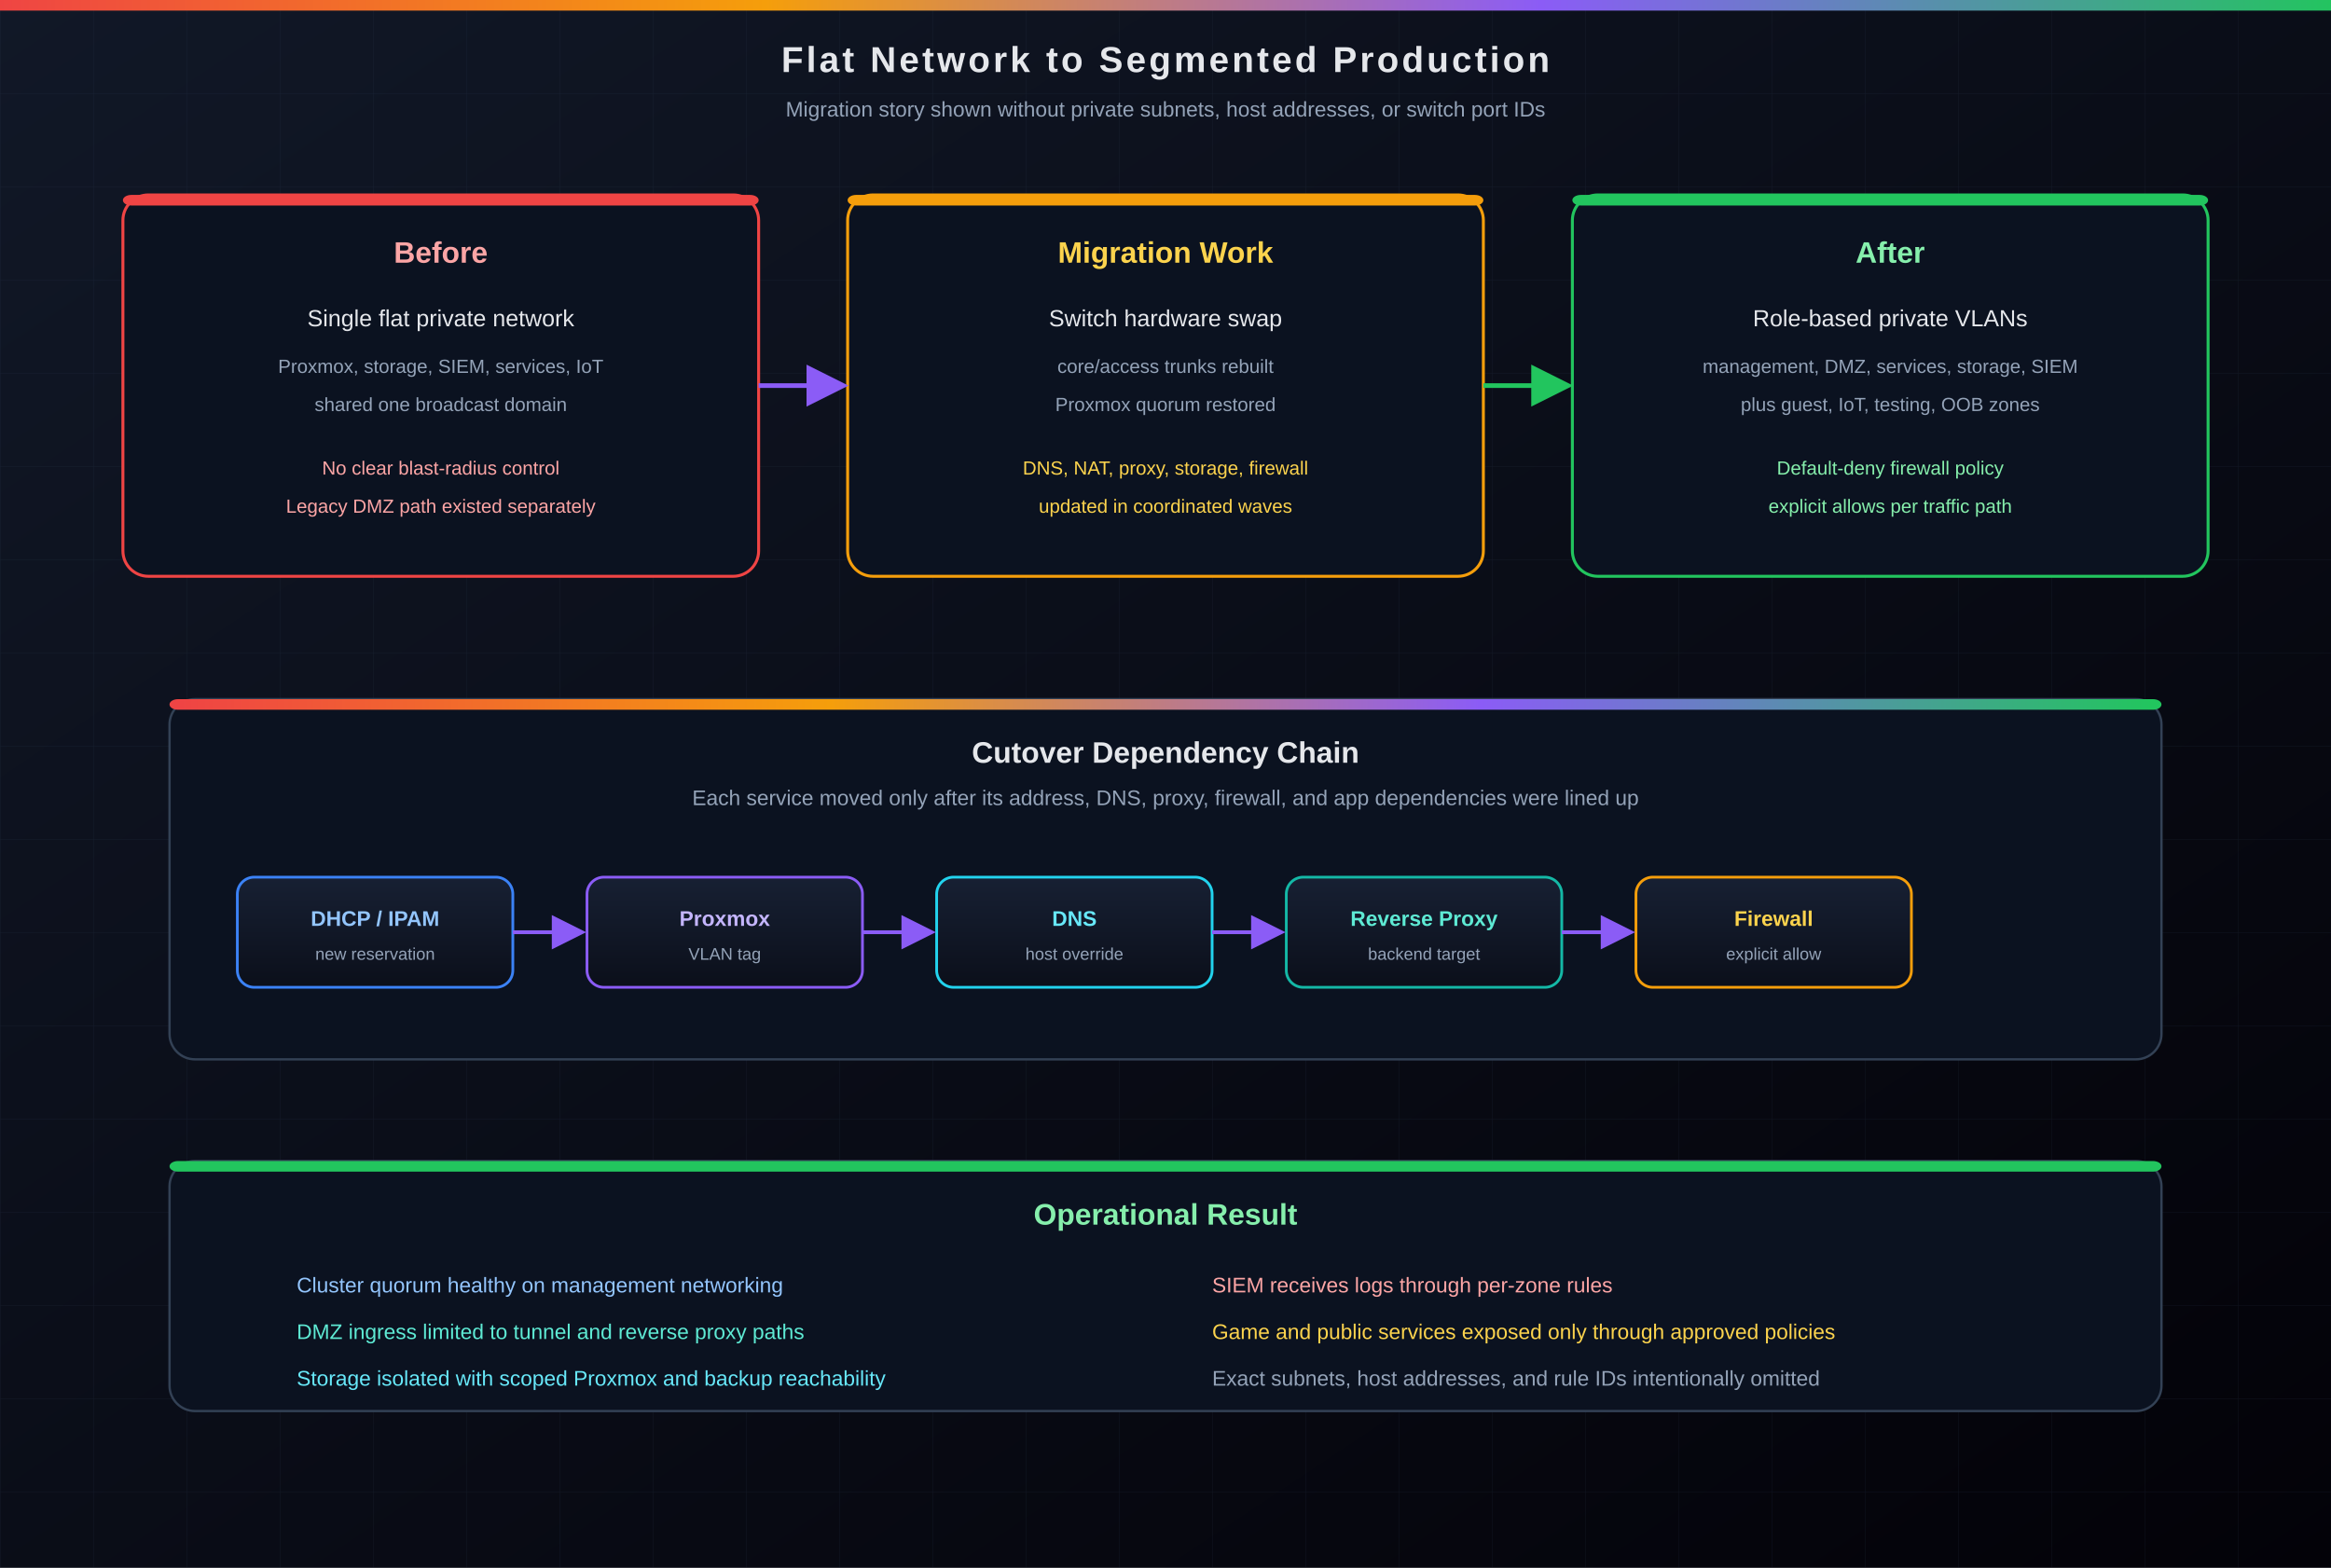
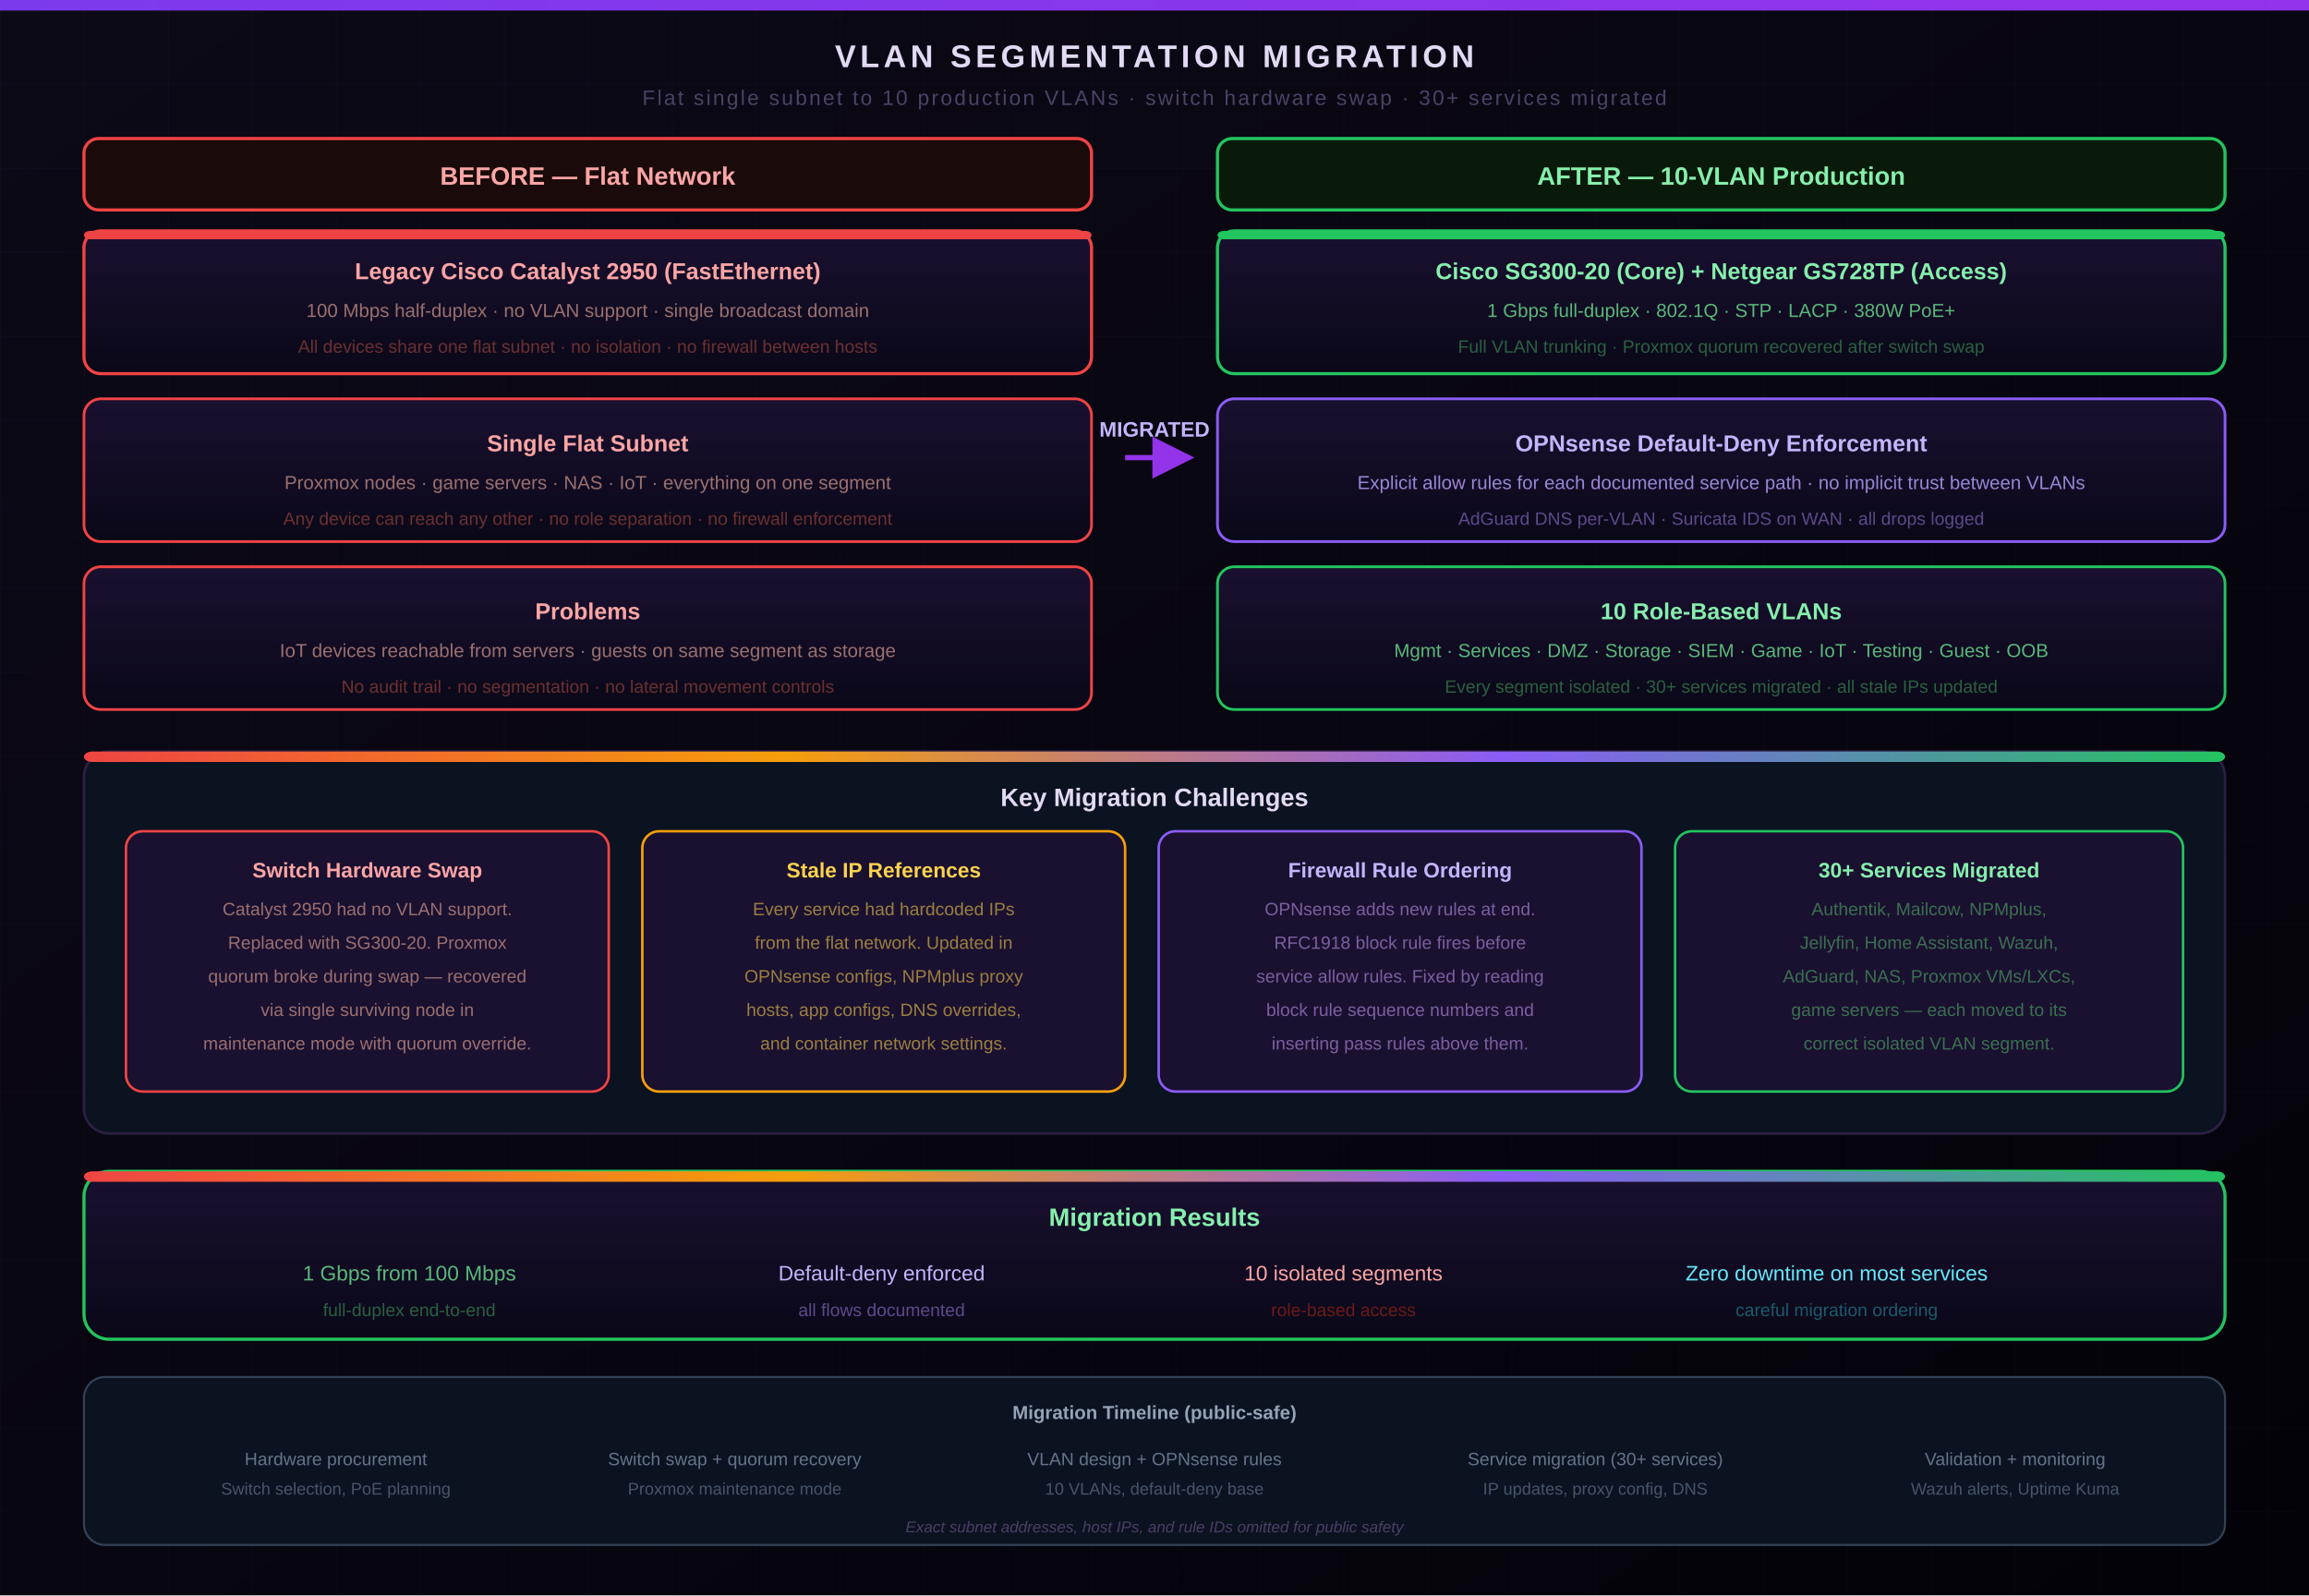
- <svg xmlns="http://www.w3.org/2000/svg" width="1100" height="740" viewBox="0 0 1100 740" font-family="'Segoe UI', Arial, sans-serif">
+ <svg xmlns="http://www.w3.org/2000/svg" width="1100" height="760" viewBox="0 0 1100 760" font-family="'Segoe UI', Arial, sans-serif">
  <defs>
    <linearGradient id="bg" x1="0" y1="0" x2="1" y2="1">
-       <stop offset="0%" stop-color="#111827" />
+       <stop offset="0%" stop-color="#0d0a18" />
      <stop offset="100%" stop-color="#030208" />
    </linearGradient>
    <linearGradient id="card" x1="0" y1="0" x2="0" y2="1">
-       <stop offset="0%" stop-color="#172033" />
-       <stop offset="100%" stop-color="#0b0f1a" />
+       <stop offset="0%" stop-color="#1a1030" />
+       <stop offset="100%" stop-color="#0a0818" />
+     </linearGradient>
+     <linearGradient id="purpleBar" x1="0" y1="0" x2="1" y2="0">
+       <stop offset="0%" stop-color="#7c3aed" />
+       <stop offset="100%" stop-color="#9333ea" />
    </linearGradient>
    <linearGradient id="bar" x1="0" y1="0" x2="1" y2="0">
      <stop offset="0%" stop-color="#ef4444" />
      <stop offset="33%" stop-color="#f59e0b" />
      <stop offset="66%" stop-color="#8b5cf6" />
      <stop offset="100%" stop-color="#22c55e" />
    </linearGradient>
-     <pattern id="grid" width="44" height="44" patternUnits="userSpaceOnUse">
-       <path d="M44 0H0V44" fill="none" stroke="#334155" stroke-width="0.45" opacity="0.24" />
+     <pattern id="grid" width="40" height="40" patternUnits="userSpaceOnUse">
+       <path d="M40 0H0V40" fill="none" stroke="#9333ea" stroke-width="0.15" opacity="0.2" />
    </pattern>
-     <marker id="arrow" markerWidth="9" markerHeight="9" refX="7" refY="4.5" orient="auto">
-       <path d="M0,0 L0,9 L9,4.5 Z" fill="#8b5cf6" />
+     <filter id="glow">
+       <feGaussianBlur in="SourceGraphic" stdDeviation="2.5" result="b" />
+       <feMerge>
+         <feMergeNode in="b" />
+         <feMergeNode in="SourceGraphic" />
+       </feMerge>
+     </filter>
+     <marker id="arr" markerWidth="8" markerHeight="8" refX="6" refY="4" orient="auto">
+       <path d="M0,0 L0,8 L8,4 z" fill="#9333ea" />
    </marker>
-     <marker id="arrowGreen" markerWidth="9" markerHeight="9" refX="7" refY="4.5" orient="auto">
-       <path d="M0,0 L0,9 L9,4.5 Z" fill="#22c55e" />
+     <marker id="arrGreen" markerWidth="8" markerHeight="8" refX="6" refY="4" orient="auto">
+       <path d="M0,0 L0,8 L8,4 z" fill="#22c55e" />
    </marker>
  </defs>
-   <rect width="1100" height="740" fill="url(#bg)" />
-   <rect width="1100" height="740" fill="url(#grid)" />
-   <rect x="0" y="0" width="1100" height="5" fill="url(#bar)" />
-   <text x="550" y="34" text-anchor="middle" fill="#e5e7eb" font-size="17" font-weight="700" letter-spacing="1.4">Flat Network to Segmented Production</text>
-   <text x="550" y="55" text-anchor="middle" fill="#94a3b8" font-size="10">Migration story shown without private subnets, host addresses, or switch port IDs</text>
-   <rect x="58" y="92" width="300" height="180" rx="12" fill="#0b1220" stroke="#ef4444" stroke-width="1.4" />
-   <rect x="58" y="92" width="300" height="5" rx="4" fill="#ef4444" />
-   <text x="208" y="124" text-anchor="middle" fill="#fca5a5" font-size="14" font-weight="700">Before</text>
-   <text x="208" y="154" text-anchor="middle" fill="#e5e7eb" font-size="11">Single flat private network</text>
-   <text x="208" y="176" text-anchor="middle" fill="#94a3b8" font-size="9">Proxmox, storage, SIEM, services, IoT</text>
-   <text x="208" y="194" text-anchor="middle" fill="#94a3b8" font-size="9">shared one broadcast domain</text>
-   <text x="208" y="224" text-anchor="middle" fill="#fca5a5" font-size="9">No clear blast-radius control</text>
-   <text x="208" y="242" text-anchor="middle" fill="#fca5a5" font-size="9">Legacy DMZ path existed separately</text>
-   <rect x="400" y="92" width="300" height="180" rx="12" fill="#0b1220" stroke="#f59e0b" stroke-width="1.4" />
-   <rect x="400" y="92" width="300" height="5" rx="4" fill="#f59e0b" />
-   <text x="550" y="124" text-anchor="middle" fill="#fcd34d" font-size="14" font-weight="700">Migration Work</text>
-   <text x="550" y="154" text-anchor="middle" fill="#e5e7eb" font-size="11">Switch hardware swap</text>
-   <text x="550" y="176" text-anchor="middle" fill="#94a3b8" font-size="9">core/access trunks rebuilt</text>
-   <text x="550" y="194" text-anchor="middle" fill="#94a3b8" font-size="9">Proxmox quorum restored</text>
-   <text x="550" y="224" text-anchor="middle" fill="#fcd34d" font-size="9">DNS, NAT, proxy, storage, firewall</text>
-   <text x="550" y="242" text-anchor="middle" fill="#fcd34d" font-size="9">updated in coordinated waves</text>
-   <rect x="742" y="92" width="300" height="180" rx="12" fill="#0b1220" stroke="#22c55e" stroke-width="1.4" />
-   <rect x="742" y="92" width="300" height="5" rx="4" fill="#22c55e" />
-   <text x="892" y="124" text-anchor="middle" fill="#86efac" font-size="14" font-weight="700">After</text>
-   <text x="892" y="154" text-anchor="middle" fill="#e5e7eb" font-size="11">Role-based private VLANs</text>
-   <text x="892" y="176" text-anchor="middle" fill="#94a3b8" font-size="9">management, DMZ, services, storage, SIEM</text>
-   <text x="892" y="194" text-anchor="middle" fill="#94a3b8" font-size="9">plus guest, IoT, testing, OOB zones</text>
-   <text x="892" y="224" text-anchor="middle" fill="#86efac" font-size="9">Default-deny firewall policy</text>
-   <text x="892" y="242" text-anchor="middle" fill="#86efac" font-size="9">explicit allows per traffic path</text>
-   <line x1="358" y1="182" x2="396" y2="182" stroke="#8b5cf6" stroke-width="2.2" marker-end="url(#arrow)" />
-   <line x1="700" y1="182" x2="738" y2="182" stroke="#22c55e" stroke-width="2.2" marker-end="url(#arrowGreen)" />
-   <rect x="80" y="330" width="940" height="170" rx="12" fill="#0b1220" stroke="#334155" stroke-width="1.1" />
-   <rect x="80" y="330" width="940" height="5" rx="4" fill="url(#bar)" />
-   <text x="550" y="360" text-anchor="middle" fill="#e5e7eb" font-size="14" font-weight="700">Cutover Dependency Chain</text>
-   <text x="550" y="380" text-anchor="middle" fill="#94a3b8" font-size="10">Each service moved only after its address, DNS, proxy, firewall, and app dependencies were lined up</text>
-   <g fill="url(#card)" stroke-width="1.3">
-     <rect x="112" y="414" width="130" height="52" rx="8" stroke="#3b82f6" />
-     <rect x="277" y="414" width="130" height="52" rx="8" stroke="#8b5cf6" />
-     <rect x="442" y="414" width="130" height="52" rx="8" stroke="#22d3ee" />
-     <rect x="607" y="414" width="130" height="52" rx="8" stroke="#14b8a6" />
-     <rect x="772" y="414" width="130" height="52" rx="8" stroke="#f59e0b" />
-   </g>
-   <text x="177" y="437" text-anchor="middle" fill="#93c5fd" font-size="10" font-weight="700">DHCP / IPAM</text>
-   <text x="177" y="453" text-anchor="middle" fill="#94a3b8" font-size="8">new reservation</text>
-   <text x="342" y="437" text-anchor="middle" fill="#c4b5fd" font-size="10" font-weight="700">Proxmox</text>
-   <text x="342" y="453" text-anchor="middle" fill="#94a3b8" font-size="8">VLAN tag</text>
-   <text x="507" y="437" text-anchor="middle" fill="#67e8f9" font-size="10" font-weight="700">DNS</text>
-   <text x="507" y="453" text-anchor="middle" fill="#94a3b8" font-size="8">host override</text>
-   <text x="672" y="437" text-anchor="middle" fill="#5eead4" font-size="10" font-weight="700">Reverse Proxy</text>
-   <text x="672" y="453" text-anchor="middle" fill="#94a3b8" font-size="8">backend target</text>
-   <text x="837" y="437" text-anchor="middle" fill="#fcd34d" font-size="10" font-weight="700">Firewall</text>
-   <text x="837" y="453" text-anchor="middle" fill="#94a3b8" font-size="8">explicit allow</text>
-   <line x1="242" y1="440" x2="273" y2="440" stroke="#8b5cf6" stroke-width="1.8" marker-end="url(#arrow)" />
-   <line x1="407" y1="440" x2="438" y2="440" stroke="#8b5cf6" stroke-width="1.8" marker-end="url(#arrow)" />
-   <line x1="572" y1="440" x2="603" y2="440" stroke="#8b5cf6" stroke-width="1.8" marker-end="url(#arrow)" />
-   <line x1="737" y1="440" x2="768" y2="440" stroke="#8b5cf6" stroke-width="1.8" marker-end="url(#arrow)" />
-   <rect x="80" y="548" width="940" height="118" rx="12" fill="#0b1220" stroke="#334155" stroke-width="1.1" />
-   <rect x="80" y="548" width="940" height="5" rx="4" fill="#22c55e" />
-   <text x="550" y="578" text-anchor="middle" fill="#86efac" font-size="14" font-weight="700">Operational Result</text>
-   <text x="140" y="610" fill="#93c5fd" font-size="10">Cluster quorum healthy on management networking</text>
-   <text x="140" y="632" fill="#5eead4" font-size="10">DMZ ingress limited to tunnel and reverse proxy paths</text>
-   <text x="140" y="654" fill="#67e8f9" font-size="10">Storage isolated with scoped Proxmox and backup reachability</text>
-   <text x="572" y="610" fill="#fca5a5" font-size="10">SIEM receives logs through per-zone rules</text>
-   <text x="572" y="632" fill="#fcd34d" font-size="10">Game and public services exposed only through approved policies</text>
-   <text x="572" y="654" fill="#94a3b8" font-size="10">Exact subnets, host addresses, and rule IDs intentionally omitted</text>
+   <rect width="1100" height="760" fill="url(#bg)" />
+   <rect width="1100" height="760" fill="url(#grid)" />
+   <rect x="0" y="0" width="1100" height="5" fill="url(#purpleBar)" />
+   <text x="550" y="32" text-anchor="middle" fill="#e2d9f3" font-size="15" font-weight="700" letter-spacing="2">VLAN SEGMENTATION MIGRATION</text>
+   <text x="550" y="50" text-anchor="middle" fill="#4b4266" font-size="10" letter-spacing="1">Flat single subnet to 10 production VLANs · switch hardware swap · 30+ services migrated</text>
+   <rect x="40" y="66" width="480" height="34" rx="7" fill="#1a0a0a" stroke="#ef4444" stroke-width="1.5" />
+   <text x="280" y="88" text-anchor="middle" fill="#fca5a5" font-size="12" font-weight="700">BEFORE — Flat Network</text>
+   <rect x="40" y="110" width="480" height="68" rx="8" fill="url(#card)" stroke="#ef4444" stroke-width="1.5" />
+   <rect x="40" y="110" width="480" height="4" rx="3" fill="#ef4444" />
+   <text x="280" y="133" text-anchor="middle" fill="#fca5a5" font-size="11" font-weight="700">Legacy Cisco Catalyst 2950 (FastEthernet)</text>
+   <text x="280" y="151" text-anchor="middle" fill="#9a7070" font-size="9">100 Mbps half-duplex · no VLAN support · single broadcast domain</text>
+   <text x="280" y="168" text-anchor="middle" fill="#6b3030" font-size="8.5">All devices share one flat subnet · no isolation · no firewall between hosts</text>
+   <rect x="40" y="190" width="480" height="68" rx="8" fill="url(#card)" stroke="#ef4444" stroke-width="1.3" />
+   <text x="280" y="215" text-anchor="middle" fill="#fca5a5" font-size="11" font-weight="700">Single Flat Subnet</text>
+   <text x="280" y="233" text-anchor="middle" fill="#9a7070" font-size="9">Proxmox nodes · game servers · NAS · IoT · everything on one segment</text>
+   <text x="280" y="250" text-anchor="middle" fill="#6b3030" font-size="8.5">Any device can reach any other · no role separation · no firewall enforcement</text>
+   <rect x="40" y="270" width="480" height="68" rx="8" fill="url(#card)" stroke="#ef4444" stroke-width="1.3" />
+   <text x="280" y="295" text-anchor="middle" fill="#fca5a5" font-size="11" font-weight="700">Problems</text>
+   <text x="280" y="313" text-anchor="middle" fill="#9a7070" font-size="9">IoT devices reachable from servers · guests on same segment as storage</text>
+   <text x="280" y="330" text-anchor="middle" fill="#6b3030" font-size="8.5">No audit trail · no segmentation · no lateral movement controls</text>
+   <line x1="536" y1="218" x2="564" y2="218" stroke="#9333ea" stroke-width="2.5" marker-end="url(#arr)" />
+   <text x="550" y="208" text-anchor="middle" fill="#c4b5fd" font-size="10" font-weight="700">MIGRATED</text>
+   <rect x="580" y="66" width="480" height="34" rx="7" fill="#0a1a0a" stroke="#22c55e" stroke-width="1.5" />
+   <text x="820" y="88" text-anchor="middle" fill="#86efac" font-size="12" font-weight="700">AFTER — 10-VLAN Production</text>
+   <rect x="580" y="110" width="480" height="68" rx="8" fill="url(#card)" stroke="#22c55e" stroke-width="1.5" />
+   <rect x="580" y="110" width="480" height="4" rx="3" fill="#22c55e" />
+   <text x="820" y="133" text-anchor="middle" fill="#86efac" font-size="11" font-weight="700">Cisco SG300-20 (Core) + Netgear GS728TP (Access)</text>
+   <text x="820" y="151" text-anchor="middle" fill="#5ab87a" font-size="9">1 Gbps full-duplex · 802.1Q · STP · LACP · 380W PoE+</text>
+   <text x="820" y="168" text-anchor="middle" fill="#2a6040" font-size="8.5">Full VLAN trunking · Proxmox quorum recovered after switch swap</text>
+   <rect x="580" y="190" width="480" height="68" rx="8" fill="url(#card)" stroke="#8b5cf6" stroke-width="1.3" />
+   <text x="820" y="215" text-anchor="middle" fill="#c4b5fd" font-size="11" font-weight="700">OPNsense Default-Deny Enforcement</text>
+   <text x="820" y="233" text-anchor="middle" fill="#9b85d4" font-size="9">Explicit allow rules for each documented service path · no implicit trust between VLANs</text>
+   <text x="820" y="250" text-anchor="middle" fill="#5c4a8a" font-size="8.5">AdGuard DNS per-VLAN · Suricata IDS on WAN · all drops logged</text>
+   <rect x="580" y="270" width="480" height="68" rx="8" fill="url(#card)" stroke="#22c55e" stroke-width="1.3" />
+   <text x="820" y="295" text-anchor="middle" fill="#86efac" font-size="11" font-weight="700">10 Role-Based VLANs</text>
+   <text x="820" y="313" text-anchor="middle" fill="#5ab87a" font-size="9">Mgmt · Services · DMZ · Storage · SIEM · Game · IoT · Testing · Guest · OOB</text>
+   <text x="820" y="330" text-anchor="middle" fill="#2a6040" font-size="8.5">Every segment isolated · 30+ services migrated · all stale IPs updated</text>
+   <rect x="40" y="358" width="1020" height="182" rx="12" fill="#0b1220" stroke="#2d1f44" stroke-width="1.2" />
+   <rect x="40" y="358" width="1020" height="5" rx="4" fill="url(#bar)" />
+   <text x="550" y="384" text-anchor="middle" fill="#e2d9f3" font-size="12" font-weight="700">Key Migration Challenges</text>
+   <rect x="60" y="396" width="230" height="124" rx="8" fill="#1a1030" stroke="#ef4444" stroke-width="1.2" />
+   <text x="175" y="418" text-anchor="middle" fill="#fca5a5" font-size="10" font-weight="700">Switch Hardware Swap</text>
+   <text x="175" y="436" text-anchor="middle" fill="#9a7070" font-size="8.5">Catalyst 2950 had no VLAN support.</text>
+   <text x="175" y="452" text-anchor="middle" fill="#9a7070" font-size="8.5">Replaced with SG300-20. Proxmox</text>
+   <text x="175" y="468" text-anchor="middle" fill="#9a7070" font-size="8.5">quorum broke during swap — recovered</text>
+   <text x="175" y="484" text-anchor="middle" fill="#9a7070" font-size="8.5">via single surviving node in</text>
+   <text x="175" y="500" text-anchor="middle" fill="#9a7070" font-size="8.5">maintenance mode with quorum override.</text>
+   <rect x="306" y="396" width="230" height="124" rx="8" fill="#1a1030" stroke="#f59e0b" stroke-width="1.2" />
+   <text x="421" y="418" text-anchor="middle" fill="#fcd34d" font-size="10" font-weight="700">Stale IP References</text>
+   <text x="421" y="436" text-anchor="middle" fill="#9a8040" font-size="8.5">Every service had hardcoded IPs</text>
+   <text x="421" y="452" text-anchor="middle" fill="#9a8040" font-size="8.5">from the flat network. Updated in</text>
+   <text x="421" y="468" text-anchor="middle" fill="#9a8040" font-size="8.5">OPNsense configs, NPMplus proxy</text>
+   <text x="421" y="484" text-anchor="middle" fill="#9a8040" font-size="8.5">hosts, app configs, DNS overrides,</text>
+   <text x="421" y="500" text-anchor="middle" fill="#9a8040" font-size="8.5">and container network settings.</text>
+   <rect x="552" y="396" width="230" height="124" rx="8" fill="#1a1030" stroke="#8b5cf6" stroke-width="1.2" />
+   <text x="667" y="418" text-anchor="middle" fill="#c4b5fd" font-size="10" font-weight="700">Firewall Rule Ordering</text>
+   <text x="667" y="436" text-anchor="middle" fill="#7a60a0" font-size="8.5">OPNsense adds new rules at end.</text>
+   <text x="667" y="452" text-anchor="middle" fill="#7a60a0" font-size="8.5">RFC1918 block rule fires before</text>
+   <text x="667" y="468" text-anchor="middle" fill="#7a60a0" font-size="8.5">service allow rules. Fixed by reading</text>
+   <text x="667" y="484" text-anchor="middle" fill="#7a60a0" font-size="8.5">block rule sequence numbers and</text>
+   <text x="667" y="500" text-anchor="middle" fill="#7a60a0" font-size="8.5">inserting pass rules above them.</text>
+   <rect x="798" y="396" width="242" height="124" rx="8" fill="#1a1030" stroke="#22c55e" stroke-width="1.2" />
+   <text x="919" y="418" text-anchor="middle" fill="#86efac" font-size="10" font-weight="700">30+ Services Migrated</text>
+   <text x="919" y="436" text-anchor="middle" fill="#3a7050" font-size="8.5">Authentik, Mailcow, NPMplus,</text>
+   <text x="919" y="452" text-anchor="middle" fill="#3a7050" font-size="8.5">Jellyfin, Home Assistant, Wazuh,</text>
+   <text x="919" y="468" text-anchor="middle" fill="#3a7050" font-size="8.5">AdGuard, NAS, Proxmox VMs/LXCs,</text>
+   <text x="919" y="484" text-anchor="middle" fill="#3a7050" font-size="8.5">game servers — each moved to its</text>
+   <text x="919" y="500" text-anchor="middle" fill="#3a7050" font-size="8.5">correct isolated VLAN segment.</text>
+   <rect x="40" y="558" width="1020" height="80" rx="12" fill="url(#card)" stroke="#22c55e" stroke-width="1.5" />
+   <rect x="40" y="558" width="1020" height="5" rx="4" fill="url(#bar)" />
+   <text x="550" y="584" text-anchor="middle" fill="#86efac" font-size="12" font-weight="700">Migration Results</text>
+   <text x="195" y="610" text-anchor="middle" fill="#5ab87a" font-size="10">1 Gbps from 100 Mbps</text>
+   <text x="195" y="627" text-anchor="middle" fill="#2a6040" font-size="8.5">full-duplex end-to-end</text>
+   <text x="420" y="610" text-anchor="middle" fill="#c4b5fd" font-size="10">Default-deny enforced</text>
+   <text x="420" y="627" text-anchor="middle" fill="#5c4a8a" font-size="8.5">all flows documented</text>
+   <text x="640" y="610" text-anchor="middle" fill="#fca5a5" font-size="10">10 isolated segments</text>
+   <text x="640" y="627" text-anchor="middle" fill="#6b1a1a" font-size="8.5">role-based access</text>
+   <text x="875" y="610" text-anchor="middle" fill="#67e8f9" font-size="10">Zero downtime on most services</text>
+   <text x="875" y="627" text-anchor="middle" fill="#1a5a6b" font-size="8.5">careful migration ordering</text>
+   <rect x="40" y="656" width="1020" height="80" rx="10" fill="#0b1220" stroke="#334155" stroke-width="1" />
+   <text x="550" y="676" text-anchor="middle" fill="#94a3b8" font-size="9" font-weight="700">Migration Timeline (public-safe)</text>
+   <text x="160" y="698" text-anchor="middle" fill="#64748b" font-size="8.5">Hardware procurement</text>
+   <text x="160" y="712" text-anchor="middle" fill="#475569" font-size="8">Switch selection, PoE planning</text>
+   <text x="350" y="698" text-anchor="middle" fill="#64748b" font-size="8.5">Switch swap + quorum recovery</text>
+   <text x="350" y="712" text-anchor="middle" fill="#475569" font-size="8">Proxmox maintenance mode</text>
+   <text x="550" y="698" text-anchor="middle" fill="#64748b" font-size="8.5">VLAN design + OPNsense rules</text>
+   <text x="550" y="712" text-anchor="middle" fill="#475569" font-size="8">10 VLANs, default-deny base</text>
+   <text x="760" y="698" text-anchor="middle" fill="#64748b" font-size="8.5">Service migration (30+ services)</text>
+   <text x="760" y="712" text-anchor="middle" fill="#475569" font-size="8">IP updates, proxy config, DNS</text>
+   <text x="960" y="698" text-anchor="middle" fill="#64748b" font-size="8.5">Validation + monitoring</text>
+   <text x="960" y="712" text-anchor="middle" fill="#475569" font-size="8">Wazuh alerts, Uptime Kuma</text>
+   <text x="550" y="730" text-anchor="middle" fill="#4b3f66" font-size="7.5" font-style="italic">Exact subnet addresses, host IPs, and rule IDs omitted for public safety</text>
</svg>
